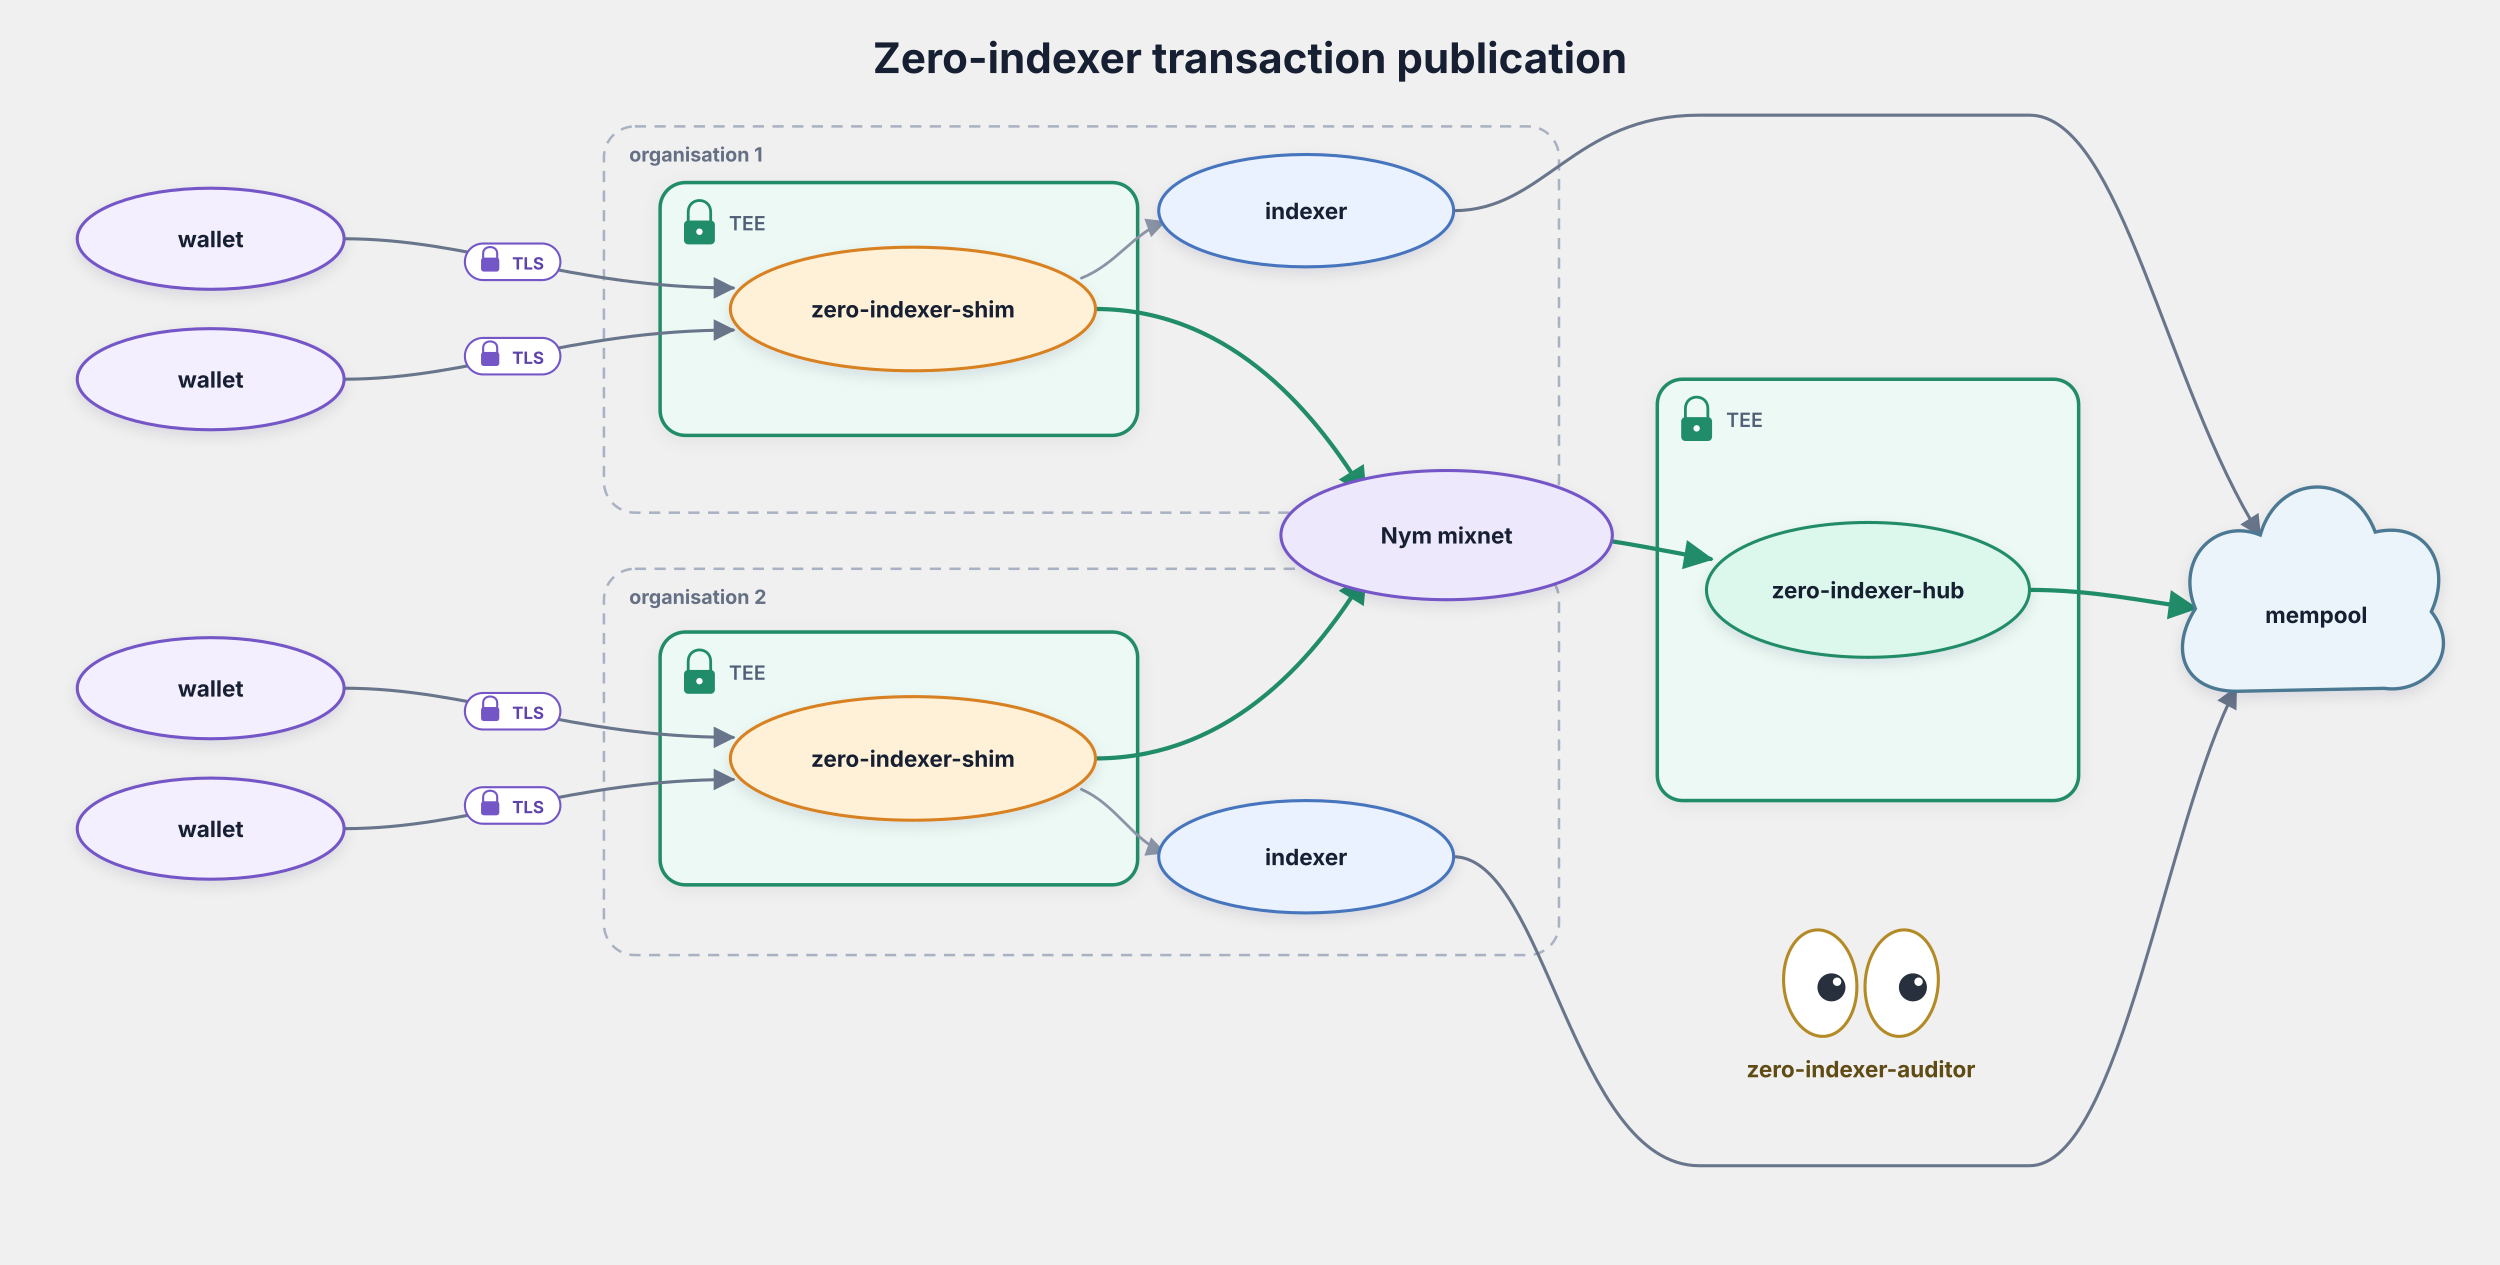
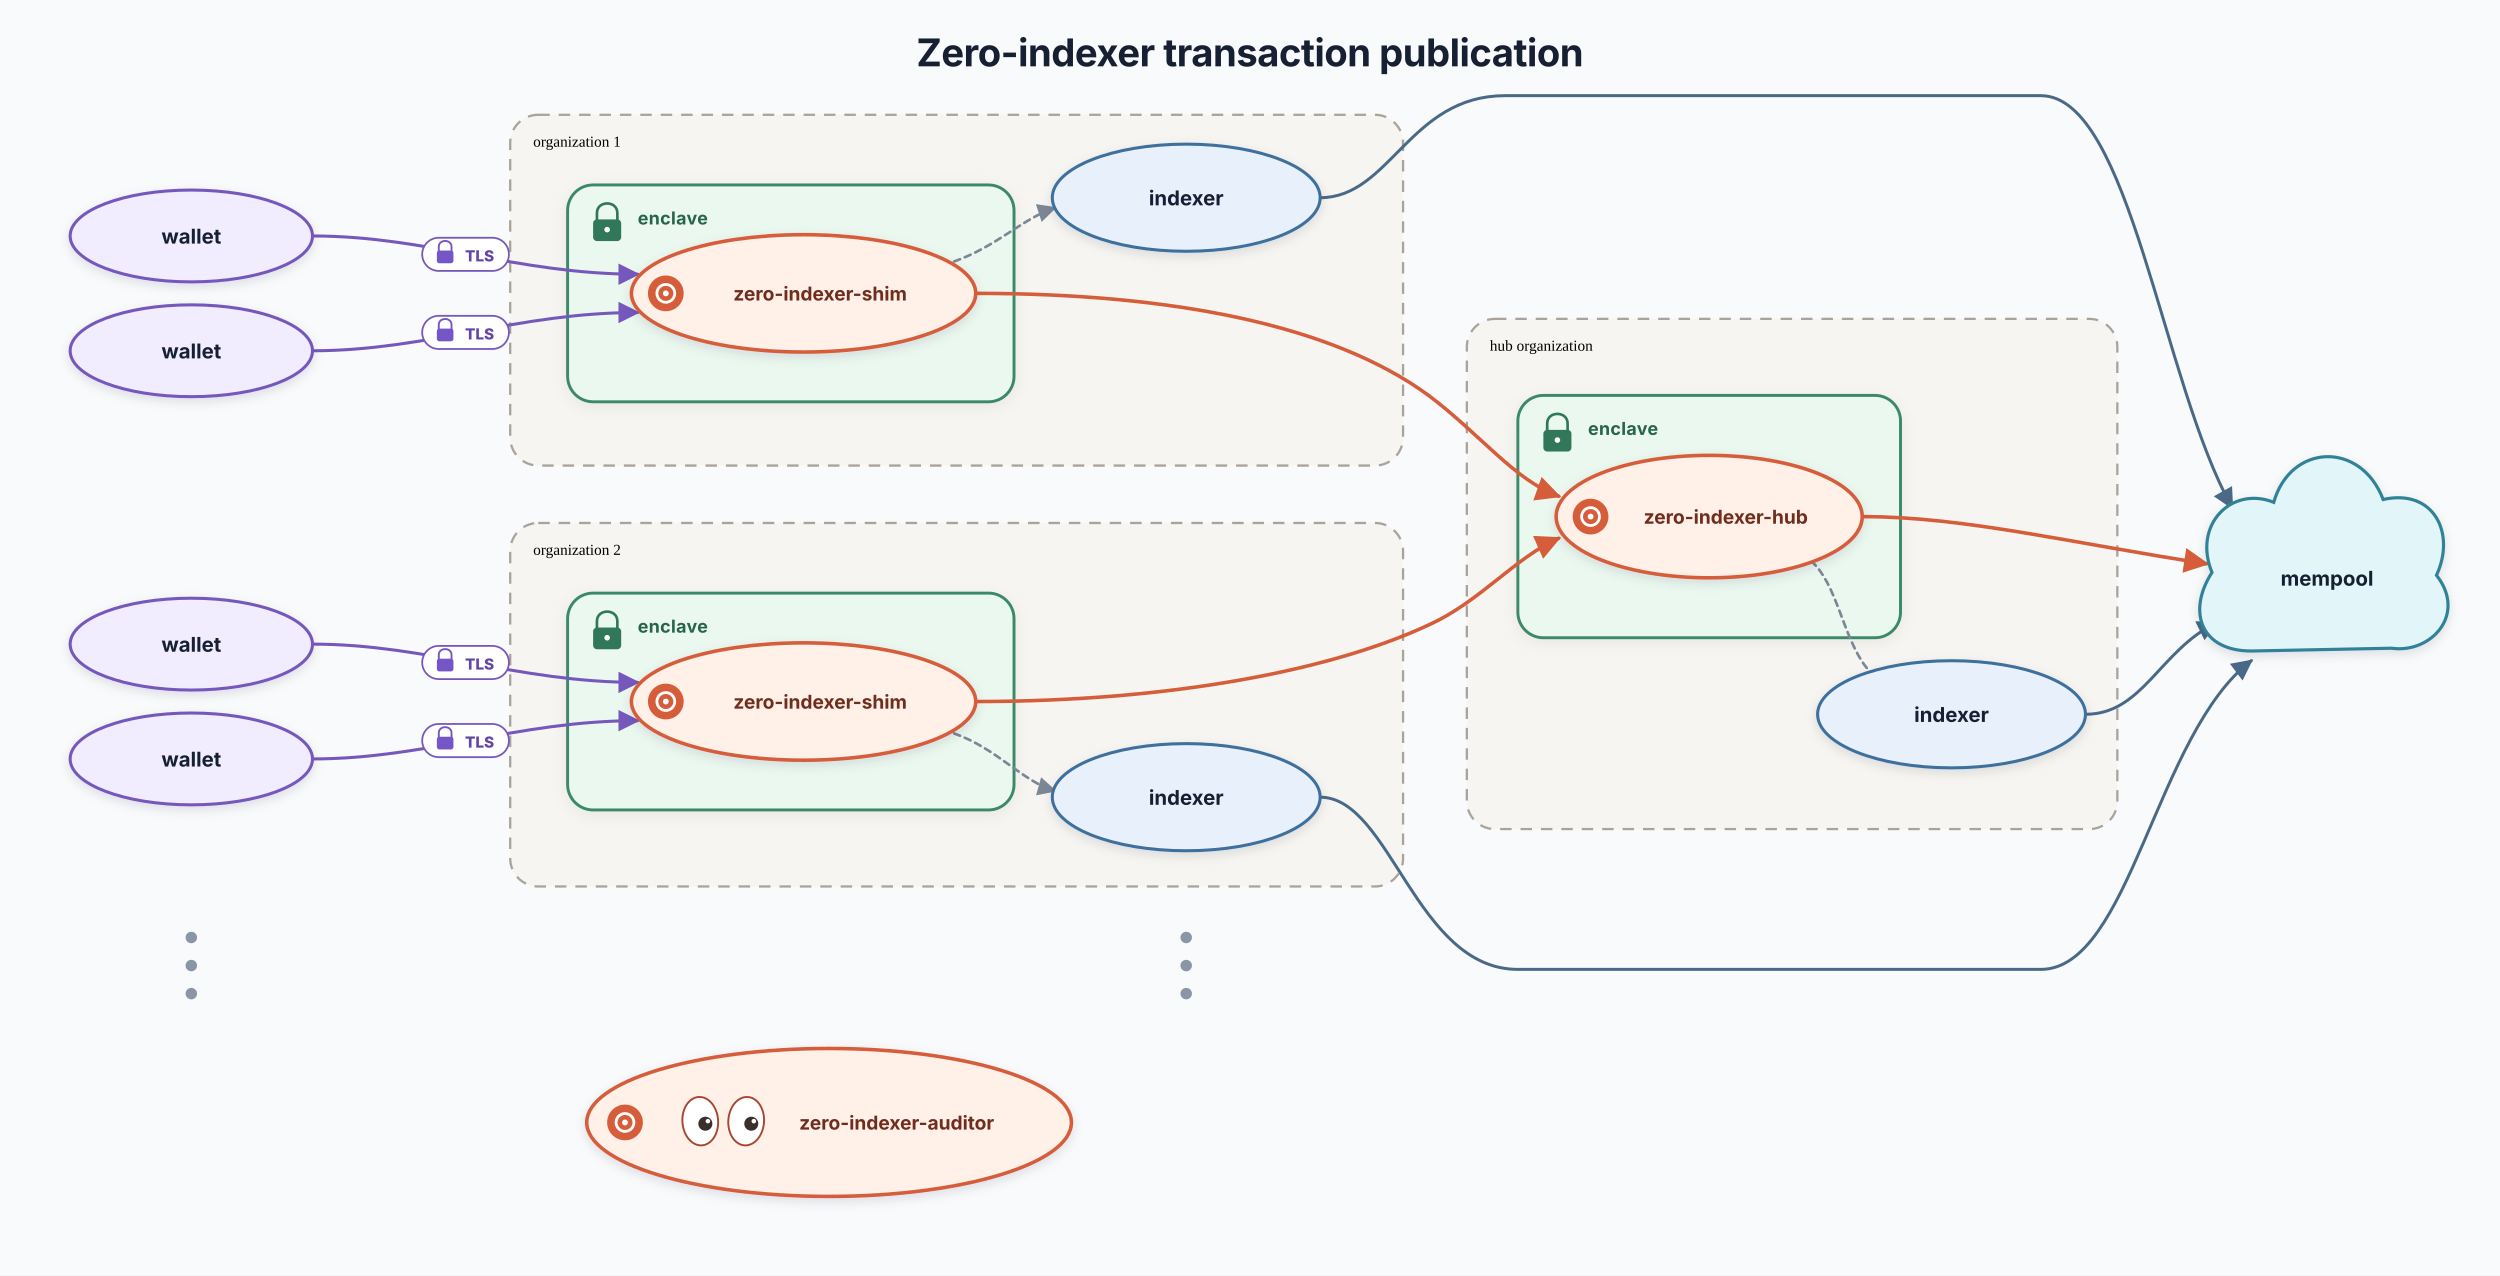
- <svg xmlns="http://www.w3.org/2000/svg" width="1780" height="900" viewBox="0 0 1780 900" role="img" aria-labelledby="svg-title svg-desc">
+ <svg xmlns="http://www.w3.org/2000/svg" width="1960" height="1000" viewBox="0 0 1960 1000" role="img" aria-labelledby="svg-title svg-desc">
  <defs>
    <style>

.canvas {
-     fill: none;
- }
- 
- 
- .mixnet {
-     fill: #ede8fb;
-     stroke: #7456c7;
+     fill: #f8fafc;
}

.title {
    fill: #172033;
    font-family: Inter, ui-sans-serif, system-ui, -apple-system,
                 BlinkMacSystemFont, "Segoe UI", sans-serif;
    font-size: 30px;
-     font-weight: 700;
+     font-weight: 720;
+     letter-spacing: -0.4px;
}

.node-label {
    fill: #172033;
    font-family: Inter, ui-sans-serif, system-ui, -apple-system,
                 BlinkMacSystemFont, "Segoe UI", sans-serif;
    font-size: 16px;
-     font-weight: 650;
+     font-weight: 680;
    text-anchor: middle;
    dominant-baseline: middle;
}

- .small-label {
-     fill: #516078;
+ .zero-label {
+     fill: #6f2d1e;
+     font-family: Inter, ui-sans-serif, system-ui, -apple-system,
+                  BlinkMacSystemFont, "Segoe UI", sans-serif;
+     font-size: 15px;
+     font-weight: 740;
+     text-anchor: middle;
+     dominant-baseline: middle;
+ }
+ 
+ .organization-label {
+     fill: #746e67;
+     font-family: Inter, ui-sans-serif, system-ui, -apple-system,
+                  BlinkMacSystemFont, "Segoe UI", sans-serif;
+     font-size: 13px;
+     font-weight: 700;
+     letter-spacing: 0.5px;
+ }
+ 
+ .enclave-label {
+     fill: #27644c;
    font-family: Inter, ui-sans-serif, system-ui, -apple-system,
                 BlinkMacSystemFont, "Segoe UI", sans-serif;
    font-size: 14px;
-     font-weight: 600;
- }
- 
- .boundary-label {
-     fill: #667085;
-     font-family: Inter, ui-sans-serif, system-ui, -apple-system,
-                  BlinkMacSystemFont, "Segoe UI", sans-serif;
-     font-size: 14px;
-     font-weight: 650;
+     font-weight: 750;
+     letter-spacing: 0.25px;
}

.node {
+     stroke-width: 2.4;
+     vector-effect: non-scaling-stroke;
+     filter: url(#node-shadow);
+ }
+ 
+ /* Class 1: wallets */
+ .wallet {
+     fill: #f1edff;
+     stroke: #7658bd;
+ }
+ 
+ /* Class 2: indexers */
+ .indexer {
+     fill: #e8f1fb;
+     stroke: #3e6f9d;
+ }
+ 
+ /* Class 3: mempool */
+ .cloud {
+     fill: #e2f6fa;
+     stroke: #318297;
+     stroke-width: 2.5;
+     vector-effect: non-scaling-stroke;
+     filter: url(#node-shadow);
+ }
+ 
+ /* Class 4: organizational boundaries */
+ .organization {
+     fill: #f5f2ed;
+     fill-opacity: 0.7;
+     stroke: #aaa39a;
+     stroke-width: 1.8;
+     stroke-dasharray: 9 7;
+     vector-effect: non-scaling-stroke;
+ }
+ 
+ /* Class 5: locked enclaves */
+ .enclave {
+     fill: #eaf8f1;
+     fill-opacity: 0.94;
+     stroke: #3b8968;
+     stroke-width: 2.3;
+     vector-effect: non-scaling-stroke;
+     filter: url(#panel-shadow);
+ }
+ 
+ .enclave-lock {
+     fill: none;
+     stroke: #317859;
+     stroke-width: 2.1;
+     stroke-linecap: round;
+     stroke-linejoin: round;
+     vector-effect: non-scaling-stroke;
+ }
+ 
+ .enclave-lock-body {
+     fill: #317859;
+ }
+ 
+ /* Class 6: the zero-indexer family */
+ .zero-indexer {
+     fill: #fff0e8;
+     stroke: #d65d3a;
+     stroke-width: 2.8;
+ }
+ 
+ .zero-brand-disc {
+     fill: #d65d3a;
+ }
+ 
+ .zero-brand-ring {
+     fill: none;
+     stroke: #ffffff;
    stroke-width: 2.2;
    vector-effect: non-scaling-stroke;
}

- .wallet {
-     fill: #f3efff;
-     stroke: #7456c7;
- }
- 
- .indexer {
-     fill: #eaf2ff;
-     stroke: #4775bd;
- }
- 
- .shim {
-     fill: #fff1d7;
-     stroke: #d88121;
- }
- 
- .hub {
-     fill: #dcf7ec;
-     stroke: #218c69;
- }
- 
- .cloud {
-     fill: #eaf4fa;
-     stroke: #4c7892;
+ .zero-brand-core {
+     fill: #ffffff;
+ }
+ 
+ .auditor-eye {
+     fill: #ffffff;
+     stroke: #a7462e;
+     stroke-width: 1.5;
+     vector-effect: non-scaling-stroke;
+ }
+ 
+ .auditor-pupil {
+     fill: #3b2f2b;
+ }
+ 
+ .eye-highlight {
+     fill: #ffffff;
+ }
+ 
+ /* Connections */
+ .edge {
+     fill: none;
+     stroke: #496987;
+     stroke-width: 2.35;
+     stroke-linecap: round;
+     stroke-linejoin: round;
+     vector-effect: non-scaling-stroke;
+ }
+ 
+ .edge-local {
+     fill: none;
+     stroke: #7c8796;
+     stroke-width: 2.1;
+     stroke-dasharray: 5 4;
+     stroke-linecap: round;
+     stroke-linejoin: round;
+     vector-effect: non-scaling-stroke;
+ }
+ 
+ .edge-publication {
+     fill: none;
+     stroke: #d65d3a;
+     stroke-width: 2.8;
+     stroke-linecap: round;
+     stroke-linejoin: round;
+     vector-effect: non-scaling-stroke;
+ }
+ 
+ .edge-tls {
+     fill: none;
+     stroke: #7658bd;
    stroke-width: 2.4;
-     vector-effect: non-scaling-stroke;
- }
- 
- .edge {
-     fill: none;
-     stroke: #68758a;
-     stroke-width: 2.2;
-     stroke-linecap: round;
-     stroke-linejoin: round;
-     vector-effect: non-scaling-stroke;
- }
- 
- .edge-local {
-     fill: none;
-     stroke: #8a94a6;
-     stroke-width: 2;
-     stroke-linecap: round;
-     stroke-linejoin: round;
-     vector-effect: non-scaling-stroke;
- }
- 
- .edge-publication {
-     fill: none;
-     stroke: #218c69;
-     stroke-width: 3;
-     stroke-linecap: round;
-     stroke-linejoin: round;
-     vector-effect: non-scaling-stroke;
- }
- 
- .organization {
-     fill: none;
-     stroke: #a9b2c2;
-     stroke-width: 1.8;
-     stroke-dasharray: 8 6;
-     vector-effect: non-scaling-stroke;
- }
- 
- .tee {
-     fill: #ebfaf4;
-     fill-opacity: 0.9;
-     stroke: #218c69;
-     stroke-width: 2.5;
+     stroke-linecap: round;
+     stroke-linejoin: round;
    vector-effect: non-scaling-stroke;
}

.tls-badge {
    fill: #ffffff;
-     stroke: #7456c7;
-     stroke-width: 1.5;
+     stroke: #7658bd;
+     stroke-width: 1.4;
    vector-effect: non-scaling-stroke;
}

.tls-text {
-     fill: #5e43aa;
+     fill: #6245a6;
    font-family: Inter, ui-sans-serif, system-ui, -apple-system,
                 BlinkMacSystemFont, "Segoe UI", sans-serif;
    font-size: 12px;
-     font-weight: 750;
+     font-weight: 800;
    text-anchor: middle;
    dominant-baseline: middle;
}

- .lock {
-     fill: none;
-     stroke: #218c69;
-     stroke-width: 2;
-     stroke-linecap: round;
-     stroke-linejoin: round;
-     vector-effect: non-scaling-stroke;
- }
- 
- .auditor-label {
-     fill: #5f4b13;
-     font-family: Inter, ui-sans-serif, system-ui, -apple-system,
-                  BlinkMacSystemFont, "Segoe UI", sans-serif;
-     font-size: 16px;
-     font-weight: 700;
-     text-anchor: middle;
- }
- 
- .eye {
-     fill: #ffffff;
-     stroke: #b38a25;
-     stroke-width: 2.2;
-     vector-effect: non-scaling-stroke;
- }
- 
- .pupil {
-     fill: #29303d;
- }
- 
- .highlight {
-     fill: #ffffff;
- }
- 
- /* Transparent canvas, so the title and the auditor label are the only text
-    sitting on the page's own background. Everything else is on a filled shape
-    and keeps its contrast. Placed last on purpose: at equal specificity the
-    later rule wins. */
- @media (prefers-color-scheme: dark) {
-     .title {
-         fill: #e6edf3;
-     }
- 
-     .auditor-label {
-         fill: #d9b75f;
-     }
- 
-     /* The organisation boundary has no fill, so its label is on the canvas
-        too. The TEE label is NOT here on purpose: it sits on the enclave's
-        light green panel and has to stay dark. */
-     .boundary-label {
-         fill: #9aa7b8;
-     }
+ .continuation-dot {
+     fill: #8a95a6;
}

    </style>
+     <filter id="node-shadow" x="-25%" y="-30%" width="150%" height="170%">
+       <feDropShadow dx="0" dy="3" stdDeviation="4" flood-color="#172033" flood-opacity="0.11" />
+     </filter>
+     <filter id="panel-shadow" x="-15%" y="-20%" width="130%" height="150%">
+       <feDropShadow dx="0" dy="3" stdDeviation="6" flood-color="#172033" flood-opacity="0.06" />
+     </filter>
    <marker id="arrow" viewBox="0 0 10 10" refX="9" refY="5" markerWidth="7" markerHeight="7" orient="auto-start-reverse">
-       <path d="M 0 0 L 10 5 L 0 10 z" fill="#68758a" />
+       <path d="M 0 0 L 10 5 L 0 10 z" fill="#496987" />
    </marker>
    <marker id="arrow-local" viewBox="0 0 10 10" refX="9" refY="5" markerWidth="7" markerHeight="7" orient="auto-start-reverse">
-       <path d="M 0 0 L 10 5 L 0 10 z" fill="#8a94a6" />
+       <path d="M 0 0 L 10 5 L 0 10 z" fill="#7c8796" />
    </marker>
    <marker id="arrow-publication" viewBox="0 0 10 10" refX="9" refY="5" markerWidth="7" markerHeight="7" orient="auto-start-reverse">
-       <path d="M 0 0 L 10 5 L 0 10 z" fill="#218c69" />
+       <path d="M 0 0 L 10 5 L 0 10 z" fill="#d65d3a" />
+     </marker>
+     <marker id="arrow-tls" viewBox="0 0 10 10" refX="9" refY="5" markerWidth="7" markerHeight="7" orient="auto-start-reverse">
+       <path d="M 0 0 L 10 5 L 0 10 z" fill="#7658bd" />
    </marker>
  </defs>
-   <rect class="canvas" x="0" y="0" width="1780" height="900" />
-   <defs>
-     <filter id="node-shadow" x="-20%" y="-25%" width="140%" height="160%">
-       <feDropShadow dx="0" dy="4" stdDeviation="5" flood-color="#172033" flood-opacity="0.10" />
-     </filter>
-     <filter id="panel-shadow" x="-10%" y="-15%" width="120%" height="140%">
-       <feDropShadow dx="0" dy="3" stdDeviation="6" flood-color="#172033" flood-opacity="0.06" />
-     </filter>
-     <style>
-       .node,
-       .cloud {
-           filter: url(#node-shadow);
-       }
- 
-       .tee {
-           filter: url(#panel-shadow);
-       }
-     </style>
-   </defs>
-   <text x="890.0" y="52" class="title" text-anchor="middle">Zero-indexer transaction publication</text>
-   <g>
-     <rect class="organization" x="430" y="90" width="680" height="275" rx="22" />
-     <text class="boundary-label" x="448" y="115">organisation 1</text>
-   </g>
-   <g>
-     <rect class="tee" x="470" y="130" width="340" height="180" rx="18" />
-     <path class="lock" d="M 490,158              V 151              C 490,140                506,140                506,151              V 158" />
-     <rect x="487" y="157" width="22" height="17" rx="3" fill="#218c69" />
-     <circle cx="498" cy="165" r="2.3" fill="#ffffff" />
-     <text class="small-label" x="519" y="164">TEE</text>
-   </g>
-   <g>
-     <rect class="organization" x="430" y="405" width="680" height="275" rx="22" />
-     <text class="boundary-label" x="448" y="430">organisation 2</text>
-   </g>
-   <g>
-     <rect class="tee" x="470" y="450" width="340" height="180" rx="18" />
-     <path class="lock" d="M 490,478              V 471              C 490,460                506,460                506,471              V 478" />
-     <rect x="487" y="477" width="22" height="17" rx="3" fill="#218c69" />
-     <circle cx="498" cy="485" r="2.3" fill="#ffffff" />
-     <text class="small-label" x="519" y="484">TEE</text>
-   </g>
-   <g>
-     <rect class="tee" x="1180" y="270" width="300" height="300" rx="18" />
-     <path class="lock" d="M 1200,298              V 291              C 1200,280                1216,280                1216,291              V 298" />
-     <rect x="1197" y="297" width="22" height="17" rx="3" fill="#218c69" />
-     <circle cx="1208" cy="305" r="2.3" fill="#ffffff" />
-     <text class="small-label" x="1229" y="304">TEE</text>
-   </g>
-   <path class="edge" d="M 245,170 C 335,170 405,205 522,205" marker-end="url(#arrow)" />
-   <g transform="translate(365 186.4)">
+   <rect class="canvas" x="0" y="0" width="1960" height="1000" />
+   <text x="980.0" y="52" class="title" text-anchor="middle">Zero-indexer transaction publication</text>
+   <g>
+     <rect class="organization" x="400" y="90" width="700" height="275" rx="22" />
+     <text class="boundary-label" x="418" y="115">organization 1</text>
+   </g>
+   <g>
+     <rect class="enclave" x="445" y="145" width="350" height="170" rx="20" />
+     <path class="enclave-lock" d="M 468,173              V 167              C 468,157                484,157                484,167              V 173" />
+     <rect class="enclave-lock-body" x="465" y="172" width="22" height="17" rx="3" />
+     <circle cx="476" cy="180" r="2.2" fill="#ffffff" />
+     <text class="enclave-label" x="500" y="176">enclave</text>
+   </g>
+   <g>
+     <rect class="organization" x="400" y="410" width="700" height="285" rx="22" />
+     <text class="boundary-label" x="418" y="435">organization 2</text>
+   </g>
+   <g>
+     <rect class="enclave" x="445" y="465" width="350" height="170" rx="20" />
+     <path class="enclave-lock" d="M 468,493              V 487              C 468,477                484,477                484,487              V 493" />
+     <rect class="enclave-lock-body" x="465" y="492" width="22" height="17" rx="3" />
+     <circle cx="476" cy="500" r="2.2" fill="#ffffff" />
+     <text class="enclave-label" x="500" y="496">enclave</text>
+   </g>
+   <g>
+     <rect class="organization" x="1150" y="250" width="510" height="400" rx="22" />
+     <text class="boundary-label" x="1168" y="275">hub organization</text>
+   </g>
+   <g>
+     <rect class="enclave" x="1190" y="310" width="300" height="190" rx="20" />
+     <path class="enclave-lock" d="M 1213,338              V 332              C 1213,322                1229,322                1229,332              V 338" />
+     <rect class="enclave-lock-body" x="1210" y="337" width="22" height="17" rx="3" />
+     <circle cx="1221" cy="345" r="2.2" fill="#ffffff" />
+     <text class="enclave-label" x="1245" y="341">enclave</text>
+   </g>
+   <path class="edge-tls" d="M 245,185 C 335,185 405,215 500,215" marker-end="url(#arrow-tls)" />
+   <g transform="translate(365 199.4)">
    <rect class="tls-badge" x="-34" y="-13" width="68" height="26" rx="13" />
    <path d="M -21,-2 V -6              C -21,-12 -11,-12 -11,-6              V -2" fill="none" stroke="#7456c7" stroke-width="1.5" stroke-linecap="round" />
    <rect x="-22.5" y="-3" width="13" height="10" rx="2" fill="#7456c7" />
    <text class="tls-text" x="11" y="1">TLS</text>
  </g>
-   <path class="edge" d="M 245,270 C 335,270 405,235 522,235" marker-end="url(#arrow)" />
-   <g transform="translate(365 253.6)">
+   <path class="edge-tls" d="M 245,275 C 335,275 405,245 500,245" marker-end="url(#arrow-tls)" />
+   <g transform="translate(365 260.6)">
    <rect class="tls-badge" x="-34" y="-13" width="68" height="26" rx="13" />
    <path d="M -21,-2 V -6              C -21,-12 -11,-12 -11,-6              V -2" fill="none" stroke="#7456c7" stroke-width="1.5" stroke-linecap="round" />
    <rect x="-22.5" y="-3" width="13" height="10" rx="2" fill="#7456c7" />
    <text class="tls-text" x="11" y="1">TLS</text>
  </g>
-   <path class="edge" d="M 245,490 C 335,490 405,525 522,525" marker-end="url(#arrow)" />
-   <g transform="translate(365 506.4)">
+   <path class="edge-tls" d="M 245,505 C 335,505 405,535 500,535" marker-end="url(#arrow-tls)" />
+   <g transform="translate(365 519.4)">
    <rect class="tls-badge" x="-34" y="-13" width="68" height="26" rx="13" />
    <path d="M -21,-2 V -6              C -21,-12 -11,-12 -11,-6              V -2" fill="none" stroke="#7456c7" stroke-width="1.5" stroke-linecap="round" />
    <rect x="-22.5" y="-3" width="13" height="10" rx="2" fill="#7456c7" />
    <text class="tls-text" x="11" y="1">TLS</text>
  </g>
-   <path class="edge" d="M 245,590 C 335,590 405,555 522,555" marker-end="url(#arrow)" />
-   <g transform="translate(365 573.5)">
+   <path class="edge-tls" d="M 245,595 C 335,595 405,565 500,565" marker-end="url(#arrow-tls)" />
+   <g transform="translate(365 580.6)">
    <rect class="tls-badge" x="-34" y="-13" width="68" height="26" rx="13" />
    <path d="M -21,-2 V -6              C -21,-12 -11,-12 -11,-6              V -2" fill="none" stroke="#7456c7" stroke-width="1.5" stroke-linecap="round" />
    <rect x="-22.5" y="-3" width="13" height="10" rx="2" fill="#7456c7" />
    <text class="tls-text" x="11" y="1">TLS</text>
  </g>
-   <path class="edge-local" d="M 770,198 C 795,188 807,166 829,158" marker-end="url(#arrow-local)" />
-   <path class="edge-local" d="M 770,562 C 795,573 807,599 829,607" marker-end="url(#arrow-local)" />
-   <path class="edge-publication" d="M 780,220 C 880,220 940,300 972,352" marker-end="url(#arrow-publication)" />
-   <path class="edge-publication" d="M 780,540 C 880,540 940,462 972,410" marker-end="url(#arrow-publication)" />
-   <path class="edge-publication" d="M 1088,381 C 1140,381 1170,390 1218,398" marker-end="url(#arrow-publication)" />
-   <path class="edge" d="M 1035,150 C 1100,150 1120,82 1210,82 H 1445 C 1510,82 1542,275 1609,381" marker-end="url(#arrow)" />
-   <path class="edge" d="M 1035,610 C 1100,610 1120,830 1210,830 H 1445 C 1510,830 1542,585 1592,490" marker-end="url(#arrow)" />
-   <path class="edge-publication" d="M 1445,420 C 1490,420 1525,428 1563,433" marker-end="url(#arrow-publication)" />
-   <g>
-     <ellipse class="node wallet" cx="150" cy="170" rx="95" ry="36" />
-     <text class="node-label" x="150" y="170">wallet</text>
-   </g>
-   <g>
-     <ellipse class="node wallet" cx="150" cy="270" rx="95" ry="36" />
-     <text class="node-label" x="150" y="270">wallet</text>
-   </g>
-   <g>
-     <ellipse class="node shim" cx="650" cy="220" rx="130" ry="44" />
-     <text class="node-label" x="650" y="220">zero-indexer-shim</text>
-   </g>
-   <g>
-     <ellipse class="node indexer" cx="930" cy="150" rx="105" ry="40" />
-     <text class="node-label" x="930" y="150">indexer</text>
-   </g>
-   <g>
-     <ellipse class="node wallet" cx="150" cy="490" rx="95" ry="36" />
-     <text class="node-label" x="150" y="490">wallet</text>
-   </g>
-   <g>
-     <ellipse class="node wallet" cx="150" cy="590" rx="95" ry="36" />
-     <text class="node-label" x="150" y="590">wallet</text>
-   </g>
-   <g>
-     <ellipse class="node shim" cx="650" cy="540" rx="130" ry="44" />
-     <text class="node-label" x="650" y="540">zero-indexer-shim</text>
-   </g>
-   <g>
-     <ellipse class="node indexer" cx="930" cy="610" rx="105" ry="40" />
-     <text class="node-label" x="930" y="610">indexer</text>
-   </g>
-   <g>
-     <ellipse class="node mixnet" cx="1030" cy="381" rx="118" ry="46" />
-     <text class="node-label" x="1030" y="381">Nym mixnet</text>
-   </g>
-   <g>
-     <ellipse class="node hub" cx="1330" cy="420" rx="115" ry="48" />
-     <text class="node-label" x="1330" y="420">zero-indexer-hub</text>
-   </g>
-   <g>
-     <path class="cloud" d="M 1592.5,492.2 C 1554.7,492.2 1544.2,462.8 1563.1,433.4 C 1548.4,397.7 1577.8,368.3 1609.3,380.9 C 1621.9,336.8 1674.4,334.7 1691.2,378.8 C 1729.0,370.4 1745.8,404.0 1731.1,435.5 C 1754.2,464.9 1726.9,494.3 1697.5,490.1 L 1592.5,492.2 Z" />
-     <text class="node-label" x="1649.2" y="437.6">mempool</text>
-   </g>
-   <g>
-     <ellipse class="eye" cx="1296" cy="700" rx="26" ry="38" transform="rotate(-5 1296 700)" />
-     <ellipse class="eye" cx="1354" cy="700" rx="26" ry="38" transform="rotate(5 1354 700)" />
-     <circle class="pupil" cx="1304" cy="703" r="10" />
-     <circle class="pupil" cx="1362" cy="703" r="10" />
-     <circle class="highlight" cx="1308" cy="699" r="3" />
-     <circle class="highlight" cx="1366" cy="699" r="3" />
-     <text class="auditor-label" x="1325" y="767">zero-indexer-auditor</text>
+   <path class="edge-local" d="M 748,205 C 782,193 802,171 827,163" marker-end="url(#arrow-local)" />
+   <path class="edge-local" d="M 748,575 C 782,587 802,613 827,620" marker-end="url(#arrow-local)" />
+   <path class="edge-publication" d="M 765,230 C 920,230 1045,255 1120,310 C 1160,340 1188,377 1222,389" marker-end="url(#arrow-publication)" />
+   <path class="edge-publication" d="M 765,550 C 920,550 1045,525 1120,490 C 1160,472 1188,437 1222,422" marker-end="url(#arrow-publication)" />
+   <path class="edge" d="M 1035,155 C 1090,155 1105,75 1180,75 H 1600 C 1670,75 1695,300 1750,398" marker-end="url(#arrow)" />
+   <path class="edge" d="M 1035,625 C 1090,625 1110,760 1190,760 H 1600 C 1670,760 1690,575 1765,518" marker-end="url(#arrow)" />
+   <path class="edge-local" d="M 1420,440 C 1440,457 1445,500 1463,523 C 1474,537 1486,545 1497,550" marker-end="url(#arrow-local)" />
+   <path class="edge-publication" d="M 1460,405 C 1540,405 1625,426 1730,442" marker-end="url(#arrow-publication)" />
+   <path class="edge" d="M 1635,560 C 1680,560 1693,510 1738,488" marker-end="url(#arrow)" />
+   <g>
+     <ellipse class="node wallet" cx="150" cy="185" rx="95" ry="36" />
+     <text class="node-label" x="150" y="185">wallet</text>
+   </g>
+   <g>
+     <ellipse class="node wallet" cx="150" cy="275" rx="95" ry="36" />
+     <text class="node-label" x="150" y="275">wallet</text>
+   </g>
+   <g aria-label="zero-indexer-shim">
+     <ellipse class="node zero-indexer" cx="630" cy="230" rx="135" ry="46" />
+     <circle class="zero-brand-disc" cx="522" cy="230" r="14" />
+     <circle class="zero-brand-ring" cx="522" cy="230" r="7" />
+     <circle class="zero-brand-core" cx="522" cy="230" r="2.3" />
+     <text class="zero-label" x="643" y="230">zero-indexer-shim</text>
+   </g>
+   <g>
+     <ellipse class="node indexer" cx="930" cy="155" rx="105" ry="42" />
+     <text class="node-label" x="930" y="155">indexer</text>
+   </g>
+   <g>
+     <ellipse class="node wallet" cx="150" cy="505" rx="95" ry="36" />
+     <text class="node-label" x="150" y="505">wallet</text>
+   </g>
+   <g>
+     <ellipse class="node wallet" cx="150" cy="595" rx="95" ry="36" />
+     <text class="node-label" x="150" y="595">wallet</text>
+   </g>
+   <g aria-label="zero-indexer-shim">
+     <ellipse class="node zero-indexer" cx="630" cy="550" rx="135" ry="46" />
+     <circle class="zero-brand-disc" cx="522" cy="550" r="14" />
+     <circle class="zero-brand-ring" cx="522" cy="550" r="7" />
+     <circle class="zero-brand-core" cx="522" cy="550" r="2.3" />
+     <text class="zero-label" x="643" y="550">zero-indexer-shim</text>
+   </g>
+   <g>
+     <ellipse class="node indexer" cx="930" cy="625" rx="105" ry="42" />
+     <text class="node-label" x="930" y="625">indexer</text>
+   </g>
+   <g aria-label="zero-indexer-hub">
+     <ellipse class="node zero-indexer" cx="1340" cy="405" rx="120" ry="48" />
+     <circle class="zero-brand-disc" cx="1247" cy="405" r="14" />
+     <circle class="zero-brand-ring" cx="1247" cy="405" r="7" />
+     <circle class="zero-brand-core" cx="1247" cy="405" r="2.3" />
+     <text class="zero-label" x="1353" y="405">zero-indexer-hub</text>
+   </g>
+   <g>
+     <ellipse class="node indexer" cx="1530" cy="560" rx="105" ry="42" />
+     <text class="node-label" x="1530" y="560">indexer</text>
+   </g>
+   <g>
+     <path class="cloud" d="M 1765.0,510.4 C 1725.4,510.4 1714.4,479.6 1734.2,448.8 C 1718.8,411.4 1749.6,380.6 1782.6,393.8 C 1795.8,347.6 1850.8,345.4 1868.4,391.6 C 1908.0,382.8 1925.6,418.0 1910.2,451.0 C 1934.4,481.8 1905.8,512.6 1875.0,508.2 L 1765.0,510.4 Z" />
+     <text class="node-label" x="1824.4" y="453.2">mempool</text>
+   </g>
+   <g aria-label="more">
+     <circle class="continuation-dot" cx="150" cy="735" r="4.5" />
+     <circle class="continuation-dot" cx="150" cy="757" r="4.5" />
+     <circle class="continuation-dot" cx="150" cy="779" r="4.5" />
+   </g>
+   <g aria-label="more">
+     <circle class="continuation-dot" cx="930" cy="735" r="4.5" />
+     <circle class="continuation-dot" cx="930" cy="757" r="4.5" />
+     <circle class="continuation-dot" cx="930" cy="779" r="4.5" />
+   </g>
+   <g aria-label="zero-indexer-auditor">
+     <ellipse class="node zero-indexer" cx="650" cy="880" rx="190" ry="58" />
+     <circle class="zero-brand-disc" cx="490" cy="880" r="14" />
+     <circle class="zero-brand-ring" cx="490" cy="880" r="7" />
+     <circle class="zero-brand-core" cx="490" cy="880" r="2.3" />
+     <ellipse class="auditor-eye" cx="549" cy="879" rx="14" ry="19" transform="rotate(-4 549 879)" />
+     <ellipse class="auditor-eye" cx="585" cy="879" rx="14" ry="19" transform="rotate(4 585 879)" />
+     <circle class="auditor-pupil" cx="553" cy="881" r="5.5" />
+     <circle class="auditor-pupil" cx="589" cy="881" r="5.5" />
+     <circle class="eye-highlight" cx="555" cy="879" r="1.8" />
+     <circle class="eye-highlight" cx="591" cy="879" r="1.8" />
+     <text class="zero-label" x="703" y="880">zero-indexer-auditor</text>
  </g>
</svg>
